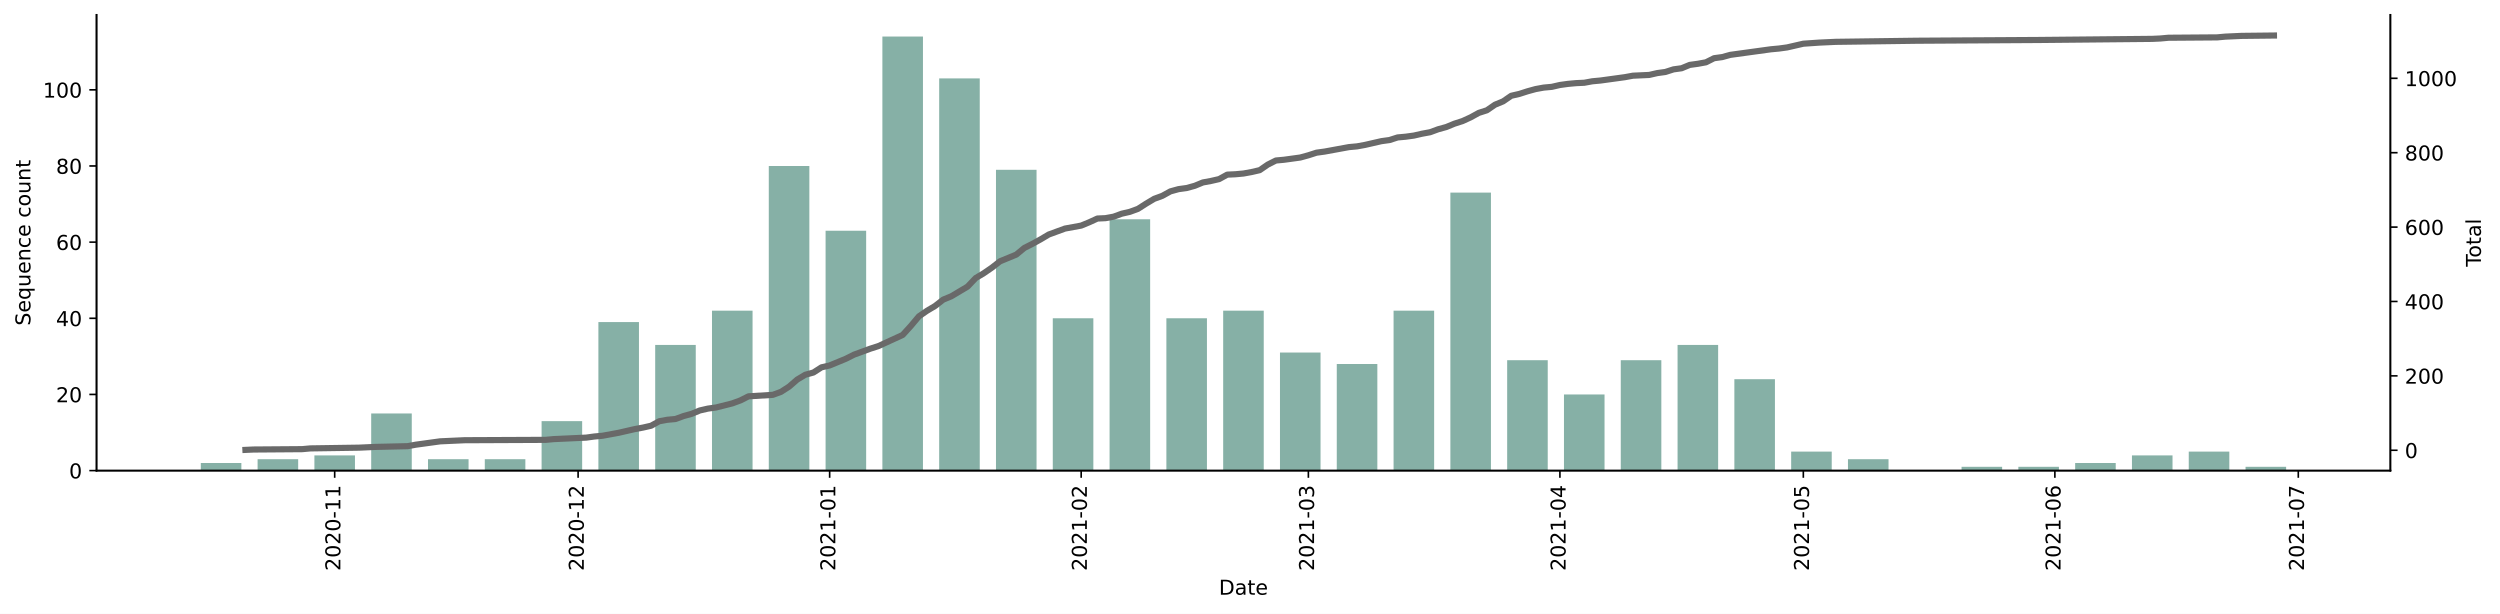
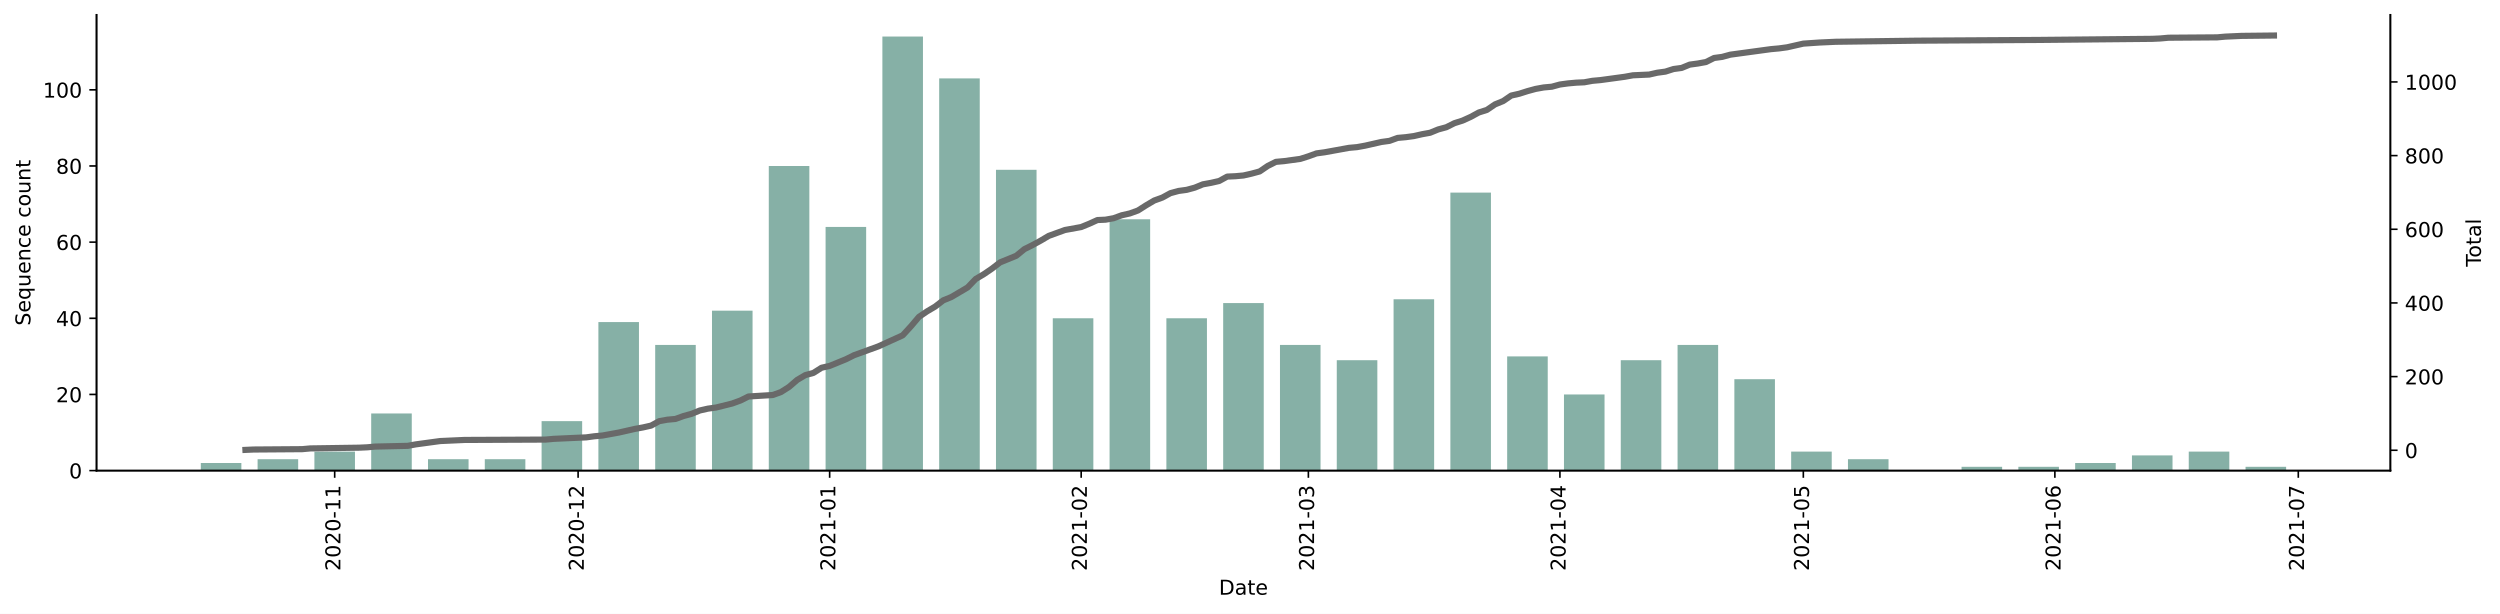
<svg xmlns="http://www.w3.org/2000/svg" xmlns:xlink="http://www.w3.org/1999/xlink" height="298.621pt" version="1.1" viewBox="0 0 1216.294 298.621" width="1216.294pt">
  <defs>
    <style type="text/css">*{stroke-linecap:butt;stroke-linejoin:round;}</style>
  </defs>
  <g id="figure_1">
    <g id="patch_1">
      <path d="M 0 298.621  L 1216.294 298.621  L 1216.294 0  L 0 0  z " style="fill:#ffffff;" />
    </g>
    <g id="axes_1">
      <g id="patch_2">
        <path d="M 46.966 228.96  L 1162.966 228.96  L 1162.966 7.2  L 46.966 7.2  z " style="fill:#ffffff;" />
      </g>
      <g id="patch_3">
-         <path clip-path="url(#pd9b95e78df)" d="M 97.693 228.96  L 117.431 228.96  L 117.431 225.255  L 97.693 225.255  z " style="fill:#86b0a6;" />
+         <path clip-path="url(#p5ecc72d52f)" d="M 97.693 228.96  L 117.431 228.96  L 117.431 225.255  L 97.693 225.255  z " style="fill:#86b0a6;" />
      </g>
      <g id="patch_4">
-         <path clip-path="url(#pd9b95e78df)" d="M 125.326 228.96  L 145.065 228.96  L 145.065 223.402  L 125.326 223.402  z " style="fill:#86b0a6;" />
+         <path clip-path="url(#p5ecc72d52f)" d="M 125.326 228.96  L 145.065 228.96  L 145.065 223.402  L 125.326 223.402  z " style="fill:#86b0a6;" />
      </g>
      <g id="patch_5">
-         <path clip-path="url(#pd9b95e78df)" d="M 152.96 228.96  L 172.698 228.96  L 172.698 221.549  L 152.96 221.549  z " style="fill:#86b0a6;" />
+         <path clip-path="url(#p5ecc72d52f)" d="M 152.96 228.96  L 172.698 228.96  L 172.698 219.697  L 152.96 219.697  z " style="fill:#86b0a6;" />
      </g>
      <g id="patch_6">
-         <path clip-path="url(#pd9b95e78df)" d="M 180.593 228.96  L 200.332 228.96  L 200.332 201.171  L 180.593 201.171  z " style="fill:#86b0a6;" />
+         <path clip-path="url(#p5ecc72d52f)" d="M 180.593 228.96  L 200.332 228.96  L 200.332 201.171  L 180.593 201.171  z " style="fill:#86b0a6;" />
      </g>
      <g id="patch_7">
-         <path clip-path="url(#pd9b95e78df)" d="M 208.227 228.96  L 227.965 228.96  L 227.965 223.402  L 208.227 223.402  z " style="fill:#86b0a6;" />
+         <path clip-path="url(#p5ecc72d52f)" d="M 208.227 228.96  L 227.965 228.96  L 227.965 223.402  L 208.227 223.402  z " style="fill:#86b0a6;" />
      </g>
      <g id="patch_8">
-         <path clip-path="url(#pd9b95e78df)" d="M 235.861 228.96  L 255.599 228.96  L 255.599 223.402  L 235.861 223.402  z " style="fill:#86b0a6;" />
+         <path clip-path="url(#p5ecc72d52f)" d="M 235.861 228.96  L 255.599 228.96  L 255.599 223.402  L 235.861 223.402  z " style="fill:#86b0a6;" />
      </g>
      <g id="patch_9">
-         <path clip-path="url(#pd9b95e78df)" d="M 263.494 228.96  L 283.232 228.96  L 283.232 204.876  L 263.494 204.876  z " style="fill:#86b0a6;" />
+         <path clip-path="url(#p5ecc72d52f)" d="M 263.494 228.96  L 283.232 228.96  L 283.232 204.876  L 263.494 204.876  z " style="fill:#86b0a6;" />
      </g>
      <g id="patch_10">
-         <path clip-path="url(#pd9b95e78df)" d="M 291.128 228.96  L 310.866 228.96  L 310.866 156.707  L 291.128 156.707  z " style="fill:#86b0a6;" />
+         <path clip-path="url(#p5ecc72d52f)" d="M 291.128 228.96  L 310.866 228.96  L 310.866 156.707  L 291.128 156.707  z " style="fill:#86b0a6;" />
      </g>
      <g id="patch_11">
-         <path clip-path="url(#pd9b95e78df)" d="M 318.761 228.96  L 338.499 228.96  L 338.499 167.823  L 318.761 167.823  z " style="fill:#86b0a6;" />
+         <path clip-path="url(#p5ecc72d52f)" d="M 318.761 228.96  L 338.499 228.96  L 338.499 167.823  L 318.761 167.823  z " style="fill:#86b0a6;" />
      </g>
      <g id="patch_12">
-         <path clip-path="url(#pd9b95e78df)" d="M 346.395 228.96  L 366.133 228.96  L 366.133 151.149  L 346.395 151.149  z " style="fill:#86b0a6;" />
+         <path clip-path="url(#p5ecc72d52f)" d="M 346.395 228.96  L 366.133 228.96  L 366.133 151.149  L 346.395 151.149  z " style="fill:#86b0a6;" />
      </g>
      <g id="patch_13">
-         <path clip-path="url(#pd9b95e78df)" d="M 374.028 228.96  L 393.766 228.96  L 393.766 80.749  L 374.028 80.749  z " style="fill:#86b0a6;" />
+         <path clip-path="url(#p5ecc72d52f)" d="M 374.028 228.96  L 393.766 228.96  L 393.766 80.749  L 374.028 80.749  z " style="fill:#86b0a6;" />
      </g>
      <g id="patch_14">
-         <path clip-path="url(#pd9b95e78df)" d="M 401.662 228.96  L 421.4 228.96  L 421.4 112.244  L 401.662 112.244  z " style="fill:#86b0a6;" />
+         <path clip-path="url(#p5ecc72d52f)" d="M 401.662 228.96  L 421.4 228.96  L 421.4 110.392  L 401.662 110.392  z " style="fill:#86b0a6;" />
      </g>
      <g id="patch_15">
-         <path clip-path="url(#pd9b95e78df)" d="M 429.295 228.96  L 449.034 228.96  L 449.034 17.76  L 429.295 17.76  z " style="fill:#86b0a6;" />
+         <path clip-path="url(#p5ecc72d52f)" d="M 429.295 228.96  L 449.034 228.96  L 449.034 17.76  L 429.295 17.76  z " style="fill:#86b0a6;" />
      </g>
      <g id="patch_16">
-         <path clip-path="url(#pd9b95e78df)" d="M 456.929 228.96  L 476.667 228.96  L 476.667 38.139  L 456.929 38.139  z " style="fill:#86b0a6;" />
+         <path clip-path="url(#p5ecc72d52f)" d="M 456.929 228.96  L 476.667 228.96  L 476.667 38.139  L 456.929 38.139  z " style="fill:#86b0a6;" />
      </g>
      <g id="patch_17">
-         <path clip-path="url(#pd9b95e78df)" d="M 484.562 228.96  L 504.301 228.96  L 504.301 82.602  L 484.562 82.602  z " style="fill:#86b0a6;" />
+         <path clip-path="url(#p5ecc72d52f)" d="M 484.562 228.96  L 504.301 228.96  L 504.301 82.602  L 484.562 82.602  z " style="fill:#86b0a6;" />
      </g>
      <g id="patch_18">
-         <path clip-path="url(#pd9b95e78df)" d="M 512.196 228.96  L 531.934 228.96  L 531.934 154.855  L 512.196 154.855  z " style="fill:#86b0a6;" />
+         <path clip-path="url(#p5ecc72d52f)" d="M 512.196 228.96  L 531.934 228.96  L 531.934 154.855  L 512.196 154.855  z " style="fill:#86b0a6;" />
      </g>
      <g id="patch_19">
-         <path clip-path="url(#pd9b95e78df)" d="M 539.829 228.96  L 559.568 228.96  L 559.568 106.686  L 539.829 106.686  z " style="fill:#86b0a6;" />
+         <path clip-path="url(#p5ecc72d52f)" d="M 539.829 228.96  L 559.568 228.96  L 559.568 106.686  L 539.829 106.686  z " style="fill:#86b0a6;" />
      </g>
      <g id="patch_20">
-         <path clip-path="url(#pd9b95e78df)" d="M 567.463 228.96  L 587.201 228.96  L 587.201 154.855  L 567.463 154.855  z " style="fill:#86b0a6;" />
+         <path clip-path="url(#p5ecc72d52f)" d="M 567.463 228.96  L 587.201 228.96  L 587.201 154.855  L 567.463 154.855  z " style="fill:#86b0a6;" />
      </g>
      <g id="patch_21">
-         <path clip-path="url(#pd9b95e78df)" d="M 595.097 228.96  L 614.835 228.96  L 614.835 151.149  L 595.097 151.149  z " style="fill:#86b0a6;" />
+         <path clip-path="url(#p5ecc72d52f)" d="M 595.097 228.96  L 614.835 228.96  L 614.835 147.444  L 595.097 147.444  z " style="fill:#86b0a6;" />
      </g>
      <g id="patch_22">
-         <path clip-path="url(#pd9b95e78df)" d="M 622.73 228.96  L 642.468 228.96  L 642.468 171.528  L 622.73 171.528  z " style="fill:#86b0a6;" />
+         <path clip-path="url(#p5ecc72d52f)" d="M 622.73 228.96  L 642.468 228.96  L 642.468 167.823  L 622.73 167.823  z " style="fill:#86b0a6;" />
      </g>
      <g id="patch_23">
-         <path clip-path="url(#pd9b95e78df)" d="M 650.364 228.96  L 670.102 228.96  L 670.102 177.086  L 650.364 177.086  z " style="fill:#86b0a6;" />
+         <path clip-path="url(#p5ecc72d52f)" d="M 650.364 228.96  L 670.102 228.96  L 670.102 175.234  L 650.364 175.234  z " style="fill:#86b0a6;" />
      </g>
      <g id="patch_24">
-         <path clip-path="url(#pd9b95e78df)" d="M 677.997 228.96  L 697.735 228.96  L 697.735 151.149  L 677.997 151.149  z " style="fill:#86b0a6;" />
+         <path clip-path="url(#p5ecc72d52f)" d="M 677.997 228.96  L 697.735 228.96  L 697.735 145.592  L 677.997 145.592  z " style="fill:#86b0a6;" />
      </g>
      <g id="patch_25">
-         <path clip-path="url(#pd9b95e78df)" d="M 705.631 228.96  L 725.369 228.96  L 725.369 93.718  L 705.631 93.718  z " style="fill:#86b0a6;" />
+         <path clip-path="url(#p5ecc72d52f)" d="M 705.631 228.96  L 725.369 228.96  L 725.369 93.718  L 705.631 93.718  z " style="fill:#86b0a6;" />
      </g>
      <g id="patch_26">
-         <path clip-path="url(#pd9b95e78df)" d="M 733.264 228.96  L 753.002 228.96  L 753.002 175.234  L 733.264 175.234  z " style="fill:#86b0a6;" />
+         <path clip-path="url(#p5ecc72d52f)" d="M 733.264 228.96  L 753.002 228.96  L 753.002 173.381  L 733.264 173.381  z " style="fill:#86b0a6;" />
      </g>
      <g id="patch_27">
-         <path clip-path="url(#pd9b95e78df)" d="M 760.898 228.96  L 780.636 228.96  L 780.636 191.907  L 760.898 191.907  z " style="fill:#86b0a6;" />
+         <path clip-path="url(#p5ecc72d52f)" d="M 760.898 228.96  L 780.636 228.96  L 780.636 191.907  L 760.898 191.907  z " style="fill:#86b0a6;" />
      </g>
      <g id="patch_28">
-         <path clip-path="url(#pd9b95e78df)" d="M 788.531 228.96  L 808.269 228.96  L 808.269 175.234  L 788.531 175.234  z " style="fill:#86b0a6;" />
+         <path clip-path="url(#p5ecc72d52f)" d="M 788.531 228.96  L 808.269 228.96  L 808.269 175.234  L 788.531 175.234  z " style="fill:#86b0a6;" />
      </g>
      <g id="patch_29">
-         <path clip-path="url(#pd9b95e78df)" d="M 816.165 228.96  L 835.903 228.96  L 835.903 167.823  L 816.165 167.823  z " style="fill:#86b0a6;" />
+         <path clip-path="url(#p5ecc72d52f)" d="M 816.165 228.96  L 835.903 228.96  L 835.903 167.823  L 816.165 167.823  z " style="fill:#86b0a6;" />
      </g>
      <g id="patch_30">
-         <path clip-path="url(#pd9b95e78df)" d="M 843.798 228.96  L 863.537 228.96  L 863.537 184.497  L 843.798 184.497  z " style="fill:#86b0a6;" />
+         <path clip-path="url(#p5ecc72d52f)" d="M 843.798 228.96  L 863.537 228.96  L 863.537 184.497  L 843.798 184.497  z " style="fill:#86b0a6;" />
      </g>
      <g id="patch_31">
-         <path clip-path="url(#pd9b95e78df)" d="M 871.432 228.96  L 891.17 228.96  L 891.17 219.697  L 871.432 219.697  z " style="fill:#86b0a6;" />
+         <path clip-path="url(#p5ecc72d52f)" d="M 871.432 228.96  L 891.17 228.96  L 891.17 219.697  L 871.432 219.697  z " style="fill:#86b0a6;" />
      </g>
      <g id="patch_32">
-         <path clip-path="url(#pd9b95e78df)" d="M 899.065 228.96  L 918.804 228.96  L 918.804 223.402  L 899.065 223.402  z " style="fill:#86b0a6;" />
+         <path clip-path="url(#p5ecc72d52f)" d="M 899.065 228.96  L 918.804 228.96  L 918.804 223.402  L 899.065 223.402  z " style="fill:#86b0a6;" />
      </g>
      <g id="patch_33">
-         <path clip-path="url(#pd9b95e78df)" d="M 954.332 228.96  L 974.071 228.96  L 974.071 227.107  L 954.332 227.107  z " style="fill:#86b0a6;" />
+         <path clip-path="url(#p5ecc72d52f)" d="M 954.332 228.96  L 974.071 228.96  L 974.071 227.107  L 954.332 227.107  z " style="fill:#86b0a6;" />
      </g>
      <g id="patch_34">
-         <path clip-path="url(#pd9b95e78df)" d="M 981.966 228.96  L 1001.704 228.96  L 1001.704 227.107  L 981.966 227.107  z " style="fill:#86b0a6;" />
+         <path clip-path="url(#p5ecc72d52f)" d="M 981.966 228.96  L 1001.704 228.96  L 1001.704 227.107  L 981.966 227.107  z " style="fill:#86b0a6;" />
      </g>
      <g id="patch_35">
-         <path clip-path="url(#pd9b95e78df)" d="M 1009.6 228.96  L 1029.338 228.96  L 1029.338 225.255  L 1009.6 225.255  z " style="fill:#86b0a6;" />
+         <path clip-path="url(#p5ecc72d52f)" d="M 1009.6 228.96  L 1029.338 228.96  L 1029.338 225.255  L 1009.6 225.255  z " style="fill:#86b0a6;" />
      </g>
      <g id="patch_36">
-         <path clip-path="url(#pd9b95e78df)" d="M 1037.233 228.96  L 1056.971 228.96  L 1056.971 221.549  L 1037.233 221.549  z " style="fill:#86b0a6;" />
+         <path clip-path="url(#p5ecc72d52f)" d="M 1037.233 228.96  L 1056.971 228.96  L 1056.971 221.549  L 1037.233 221.549  z " style="fill:#86b0a6;" />
      </g>
      <g id="patch_37">
-         <path clip-path="url(#pd9b95e78df)" d="M 1064.867 228.96  L 1084.605 228.96  L 1084.605 219.697  L 1064.867 219.697  z " style="fill:#86b0a6;" />
+         <path clip-path="url(#p5ecc72d52f)" d="M 1064.867 228.96  L 1084.605 228.96  L 1084.605 219.697  L 1064.867 219.697  z " style="fill:#86b0a6;" />
      </g>
      <g id="patch_38">
-         <path clip-path="url(#pd9b95e78df)" d="M 1092.5 228.96  L 1112.238 228.96  L 1112.238 227.107  L 1092.5 227.107  z " style="fill:#86b0a6;" />
+         <path clip-path="url(#p5ecc72d52f)" d="M 1092.5 228.96  L 1112.238 228.96  L 1112.238 227.107  L 1092.5 227.107  z " style="fill:#86b0a6;" />
      </g>
      <g id="matplotlib.axis_1">
        <g id="xtick_1">
          <g id="line2d_1">
            <defs>
-               <path d="M 0 0  L 0 3.5  " id="m0e26023b71" style="stroke:#000000;stroke-width:0.8;" />
+               <path d="M 0 0  L 0 3.5  " id="m4eea4193a7" style="stroke:#000000;stroke-width:0.8;" />
            </defs>
            <g>
-               <use style="stroke:#000000;stroke-width:0.8;" x="162.829" xlink:href="#m0e26023b71" y="228.96" />
+               <use style="stroke:#000000;stroke-width:0.8;" x="162.829" xlink:href="#m4eea4193a7" y="228.96" />
            </g>
          </g>
          <g id="text_1">
            <g transform="translate(165.5885 277.7428)rotate(-90)scale(0.1 -0.1)">
              <defs>
                <path d="M 1228 531  L 3431 531  L 3431 0  L 469 0  L 469 531  Q 828 903 1448 1529  Q 2069 2156 2228 2338  Q 2531 2678 2651 2914  Q 2772 3150 2772 3378  Q 2772 3750 2511 3984  Q 2250 4219 1831 4219  Q 1534 4219 1204 4116  Q 875 4013 500 3803  L 500 4441  Q 881 4594 1212 4672  Q 1544 4750 1819 4750  Q 2544 4750 2975 4387  Q 3406 4025 3406 3419  Q 3406 3131 3298 2873  Q 3191 2616 2906 2266  Q 2828 2175 2409 1742  Q 1991 1309 1228 531  z " id="DejaVuSans-32" transform="scale(0.015625)" />
                <path d="M 2034 4250  Q 1547 4250 1301 3770  Q 1056 3291 1056 2328  Q 1056 1369 1301 889  Q 1547 409 2034 409  Q 2525 409 2770 889  Q 3016 1369 3016 2328  Q 3016 3291 2770 3770  Q 2525 4250 2034 4250  z M 2034 4750  Q 2819 4750 3233 4129  Q 3647 3509 3647 2328  Q 3647 1150 3233 529  Q 2819 -91 2034 -91  Q 1250 -91 836 529  Q 422 1150 422 2328  Q 422 3509 836 4129  Q 1250 4750 2034 4750  z " id="DejaVuSans-30" transform="scale(0.015625)" />
                <path d="M 313 2009  L 1997 2009  L 1997 1497  L 313 1497  L 313 2009  z " id="DejaVuSans-2d" transform="scale(0.015625)" />
                <path d="M 794 531  L 1825 531  L 1825 4091  L 703 3866  L 703 4441  L 1819 4666  L 2450 4666  L 2450 531  L 3481 531  L 3481 0  L 794 0  L 794 531  z " id="DejaVuSans-31" transform="scale(0.015625)" />
              </defs>
              <use xlink:href="#DejaVuSans-32" />
              <use x="63.623" xlink:href="#DejaVuSans-30" />
              <use x="127.246" xlink:href="#DejaVuSans-32" />
              <use x="190.869" xlink:href="#DejaVuSans-30" />
              <use x="254.492" xlink:href="#DejaVuSans-2d" />
              <use x="290.576" xlink:href="#DejaVuSans-31" />
              <use x="354.199" xlink:href="#DejaVuSans-31" />
            </g>
          </g>
        </g>
        <g id="xtick_2">
          <g id="line2d_2">
            <g>
-               <use style="stroke:#000000;stroke-width:0.8;" x="281.259" xlink:href="#m0e26023b71" y="228.96" />
+               <use style="stroke:#000000;stroke-width:0.8;" x="281.259" xlink:href="#m4eea4193a7" y="228.96" />
            </g>
          </g>
          <g id="text_2">
            <g transform="translate(284.0179 277.7428)rotate(-90)scale(0.1 -0.1)">
              <use xlink:href="#DejaVuSans-32" />
              <use x="63.623" xlink:href="#DejaVuSans-30" />
              <use x="127.246" xlink:href="#DejaVuSans-32" />
              <use x="190.869" xlink:href="#DejaVuSans-30" />
              <use x="254.492" xlink:href="#DejaVuSans-2d" />
              <use x="290.576" xlink:href="#DejaVuSans-31" />
              <use x="354.199" xlink:href="#DejaVuSans-32" />
            </g>
          </g>
        </g>
        <g id="xtick_3">
          <g id="line2d_3">
            <g>
-               <use style="stroke:#000000;stroke-width:0.8;" x="403.636" xlink:href="#m0e26023b71" y="228.96" />
+               <use style="stroke:#000000;stroke-width:0.8;" x="403.636" xlink:href="#m4eea4193a7" y="228.96" />
            </g>
          </g>
          <g id="text_3">
            <g transform="translate(406.395 277.7428)rotate(-90)scale(0.1 -0.1)">
              <use xlink:href="#DejaVuSans-32" />
              <use x="63.623" xlink:href="#DejaVuSans-30" />
              <use x="127.246" xlink:href="#DejaVuSans-32" />
              <use x="190.869" xlink:href="#DejaVuSans-31" />
              <use x="254.492" xlink:href="#DejaVuSans-2d" />
              <use x="290.576" xlink:href="#DejaVuSans-30" />
              <use x="354.199" xlink:href="#DejaVuSans-31" />
            </g>
          </g>
        </g>
        <g id="xtick_4">
          <g id="line2d_4">
            <g>
-               <use style="stroke:#000000;stroke-width:0.8;" x="526.013" xlink:href="#m0e26023b71" y="228.96" />
+               <use style="stroke:#000000;stroke-width:0.8;" x="526.013" xlink:href="#m4eea4193a7" y="228.96" />
            </g>
          </g>
          <g id="text_4">
            <g transform="translate(528.772 277.7428)rotate(-90)scale(0.1 -0.1)">
              <use xlink:href="#DejaVuSans-32" />
              <use x="63.623" xlink:href="#DejaVuSans-30" />
              <use x="127.246" xlink:href="#DejaVuSans-32" />
              <use x="190.869" xlink:href="#DejaVuSans-31" />
              <use x="254.492" xlink:href="#DejaVuSans-2d" />
              <use x="290.576" xlink:href="#DejaVuSans-30" />
              <use x="354.199" xlink:href="#DejaVuSans-32" />
            </g>
          </g>
        </g>
        <g id="xtick_5">
          <g id="line2d_5">
            <g>
-               <use style="stroke:#000000;stroke-width:0.8;" x="636.547" xlink:href="#m0e26023b71" y="228.96" />
+               <use style="stroke:#000000;stroke-width:0.8;" x="636.547" xlink:href="#m4eea4193a7" y="228.96" />
            </g>
          </g>
          <g id="text_5">
            <g transform="translate(639.3062 277.7428)rotate(-90)scale(0.1 -0.1)">
              <defs>
                <path d="M 2597 2516  Q 3050 2419 3304 2112  Q 3559 1806 3559 1356  Q 3559 666 3084 287  Q 2609 -91 1734 -91  Q 1441 -91 1130 -33  Q 819 25 488 141  L 488 750  Q 750 597 1062 519  Q 1375 441 1716 441  Q 2309 441 2620 675  Q 2931 909 2931 1356  Q 2931 1769 2642 2001  Q 2353 2234 1838 2234  L 1294 2234  L 1294 2753  L 1863 2753  Q 2328 2753 2575 2939  Q 2822 3125 2822 3475  Q 2822 3834 2567 4026  Q 2313 4219 1838 4219  Q 1578 4219 1281 4162  Q 984 4106 628 3988  L 628 4550  Q 988 4650 1302 4700  Q 1616 4750 1894 4750  Q 2613 4750 3031 4423  Q 3450 4097 3450 3541  Q 3450 3153 3228 2886  Q 3006 2619 2597 2516  z " id="DejaVuSans-33" transform="scale(0.015625)" />
              </defs>
              <use xlink:href="#DejaVuSans-32" />
              <use x="63.623" xlink:href="#DejaVuSans-30" />
              <use x="127.246" xlink:href="#DejaVuSans-32" />
              <use x="190.869" xlink:href="#DejaVuSans-31" />
              <use x="254.492" xlink:href="#DejaVuSans-2d" />
              <use x="290.576" xlink:href="#DejaVuSans-30" />
              <use x="354.199" xlink:href="#DejaVuSans-33" />
            </g>
          </g>
        </g>
        <g id="xtick_6">
          <g id="line2d_6">
            <g>
-               <use style="stroke:#000000;stroke-width:0.8;" x="758.924" xlink:href="#m0e26023b71" y="228.96" />
+               <use style="stroke:#000000;stroke-width:0.8;" x="758.924" xlink:href="#m4eea4193a7" y="228.96" />
            </g>
          </g>
          <g id="text_6">
            <g transform="translate(761.6833 277.7428)rotate(-90)scale(0.1 -0.1)">
              <defs>
                <path d="M 2419 4116  L 825 1625  L 2419 1625  L 2419 4116  z M 2253 4666  L 3047 4666  L 3047 1625  L 3713 1625  L 3713 1100  L 3047 1100  L 3047 0  L 2419 0  L 2419 1100  L 313 1100  L 313 1709  L 2253 4666  z " id="DejaVuSans-34" transform="scale(0.015625)" />
              </defs>
              <use xlink:href="#DejaVuSans-32" />
              <use x="63.623" xlink:href="#DejaVuSans-30" />
              <use x="127.246" xlink:href="#DejaVuSans-32" />
              <use x="190.869" xlink:href="#DejaVuSans-31" />
              <use x="254.492" xlink:href="#DejaVuSans-2d" />
              <use x="290.576" xlink:href="#DejaVuSans-30" />
              <use x="354.199" xlink:href="#DejaVuSans-34" />
            </g>
          </g>
        </g>
        <g id="xtick_7">
          <g id="line2d_7">
            <g>
-               <use style="stroke:#000000;stroke-width:0.8;" x="877.353" xlink:href="#m0e26023b71" y="228.96" />
+               <use style="stroke:#000000;stroke-width:0.8;" x="877.353" xlink:href="#m4eea4193a7" y="228.96" />
            </g>
          </g>
          <g id="text_7">
            <g transform="translate(880.1127 277.7428)rotate(-90)scale(0.1 -0.1)">
              <defs>
                <path d="M 691 4666  L 3169 4666  L 3169 4134  L 1269 4134  L 1269 2991  Q 1406 3038 1543 3061  Q 1681 3084 1819 3084  Q 2600 3084 3056 2656  Q 3513 2228 3513 1497  Q 3513 744 3044 326  Q 2575 -91 1722 -91  Q 1428 -91 1123 -41  Q 819 9 494 109  L 494 744  Q 775 591 1075 516  Q 1375 441 1709 441  Q 2250 441 2565 725  Q 2881 1009 2881 1497  Q 2881 1984 2565 2268  Q 2250 2553 1709 2553  Q 1456 2553 1204 2497  Q 953 2441 691 2322  L 691 4666  z " id="DejaVuSans-35" transform="scale(0.015625)" />
              </defs>
              <use xlink:href="#DejaVuSans-32" />
              <use x="63.623" xlink:href="#DejaVuSans-30" />
              <use x="127.246" xlink:href="#DejaVuSans-32" />
              <use x="190.869" xlink:href="#DejaVuSans-31" />
              <use x="254.492" xlink:href="#DejaVuSans-2d" />
              <use x="290.576" xlink:href="#DejaVuSans-30" />
              <use x="354.199" xlink:href="#DejaVuSans-35" />
            </g>
          </g>
        </g>
        <g id="xtick_8">
          <g id="line2d_8">
            <g>
-               <use style="stroke:#000000;stroke-width:0.8;" x="999.73" xlink:href="#m0e26023b71" y="228.96" />
+               <use style="stroke:#000000;stroke-width:0.8;" x="999.73" xlink:href="#m4eea4193a7" y="228.96" />
            </g>
          </g>
          <g id="text_8">
            <g transform="translate(1002.49 277.7428)rotate(-90)scale(0.1 -0.1)">
              <defs>
                <path d="M 2113 2584  Q 1688 2584 1439 2293  Q 1191 2003 1191 1497  Q 1191 994 1439 701  Q 1688 409 2113 409  Q 2538 409 2786 701  Q 3034 994 3034 1497  Q 3034 2003 2786 2293  Q 2538 2584 2113 2584  z M 3366 4563  L 3366 3988  Q 3128 4100 2886 4159  Q 2644 4219 2406 4219  Q 1781 4219 1451 3797  Q 1122 3375 1075 2522  Q 1259 2794 1537 2939  Q 1816 3084 2150 3084  Q 2853 3084 3261 2657  Q 3669 2231 3669 1497  Q 3669 778 3244 343  Q 2819 -91 2113 -91  Q 1303 -91 875 529  Q 447 1150 447 2328  Q 447 3434 972 4092  Q 1497 4750 2381 4750  Q 2619 4750 2861 4703  Q 3103 4656 3366 4563  z " id="DejaVuSans-36" transform="scale(0.015625)" />
              </defs>
              <use xlink:href="#DejaVuSans-32" />
              <use x="63.623" xlink:href="#DejaVuSans-30" />
              <use x="127.246" xlink:href="#DejaVuSans-32" />
              <use x="190.869" xlink:href="#DejaVuSans-31" />
              <use x="254.492" xlink:href="#DejaVuSans-2d" />
              <use x="290.576" xlink:href="#DejaVuSans-30" />
              <use x="354.199" xlink:href="#DejaVuSans-36" />
            </g>
          </g>
        </g>
        <g id="xtick_9">
          <g id="line2d_9">
            <g>
-               <use style="stroke:#000000;stroke-width:0.8;" x="1118.16" xlink:href="#m0e26023b71" y="228.96" />
+               <use style="stroke:#000000;stroke-width:0.8;" x="1118.16" xlink:href="#m4eea4193a7" y="228.96" />
            </g>
          </g>
          <g id="text_9">
            <g transform="translate(1120.919 277.7428)rotate(-90)scale(0.1 -0.1)">
              <defs>
                <path d="M 525 4666  L 3525 4666  L 3525 4397  L 1831 0  L 1172 0  L 2766 4134  L 525 4134  L 525 4666  z " id="DejaVuSans-37" transform="scale(0.015625)" />
              </defs>
              <use xlink:href="#DejaVuSans-32" />
              <use x="63.623" xlink:href="#DejaVuSans-30" />
              <use x="127.246" xlink:href="#DejaVuSans-32" />
              <use x="190.869" xlink:href="#DejaVuSans-31" />
              <use x="254.492" xlink:href="#DejaVuSans-2d" />
              <use x="290.576" xlink:href="#DejaVuSans-30" />
              <use x="354.199" xlink:href="#DejaVuSans-37" />
            </g>
          </g>
        </g>
        <g id="text_10">
          <g transform="translate(593.0148 289.3413)scale(0.1 -0.1)">
            <defs>
              <path d="M 1259 4147  L 1259 519  L 2022 519  Q 2988 519 3436 956  Q 3884 1394 3884 2338  Q 3884 3275 3436 3711  Q 2988 4147 2022 4147  L 1259 4147  z M 628 4666  L 1925 4666  Q 3281 4666 3915 4102  Q 4550 3538 4550 2338  Q 4550 1131 3912 565  Q 3275 0 1925 0  L 628 0  L 628 4666  z " id="DejaVuSans-44" transform="scale(0.015625)" />
              <path d="M 2194 1759  Q 1497 1759 1228 1600  Q 959 1441 959 1056  Q 959 750 1161 570  Q 1363 391 1709 391  Q 2188 391 2477 730  Q 2766 1069 2766 1631  L 2766 1759  L 2194 1759  z M 3341 1997  L 3341 0  L 2766 0  L 2766 531  Q 2569 213 2275 61  Q 1981 -91 1556 -91  Q 1019 -91 701 211  Q 384 513 384 1019  Q 384 1609 779 1909  Q 1175 2209 1959 2209  L 2766 2209  L 2766 2266  Q 2766 2663 2505 2880  Q 2244 3097 1772 3097  Q 1472 3097 1187 3025  Q 903 2953 641 2809  L 641 3341  Q 956 3463 1253 3523  Q 1550 3584 1831 3584  Q 2591 3584 2966 3190  Q 3341 2797 3341 1997  z " id="DejaVuSans-61" transform="scale(0.015625)" />
              <path d="M 1172 4494  L 1172 3500  L 2356 3500  L 2356 3053  L 1172 3053  L 1172 1153  Q 1172 725 1289 603  Q 1406 481 1766 481  L 2356 481  L 2356 0  L 1766 0  Q 1100 0 847 248  Q 594 497 594 1153  L 594 3053  L 172 3053  L 172 3500  L 594 3500  L 594 4494  L 1172 4494  z " id="DejaVuSans-74" transform="scale(0.015625)" />
              <path d="M 3597 1894  L 3597 1613  L 953 1613  Q 991 1019 1311 708  Q 1631 397 2203 397  Q 2534 397 2845 478  Q 3156 559 3463 722  L 3463 178  Q 3153 47 2828 -22  Q 2503 -91 2169 -91  Q 1331 -91 842 396  Q 353 884 353 1716  Q 353 2575 817 3079  Q 1281 3584 2069 3584  Q 2775 3584 3186 3129  Q 3597 2675 3597 1894  z M 3022 2063  Q 3016 2534 2758 2815  Q 2500 3097 2075 3097  Q 1594 3097 1305 2825  Q 1016 2553 972 2059  L 3022 2063  z " id="DejaVuSans-65" transform="scale(0.015625)" />
            </defs>
            <use xlink:href="#DejaVuSans-44" />
            <use x="77.002" xlink:href="#DejaVuSans-61" />
            <use x="138.281" xlink:href="#DejaVuSans-74" />
            <use x="177.49" xlink:href="#DejaVuSans-65" />
          </g>
        </g>
      </g>
      <g id="matplotlib.axis_2">
        <g id="ytick_1">
          <g id="line2d_10">
            <defs>
-               <path d="M 0 0  L -3.5 0  " id="m58ca429276" style="stroke:#000000;stroke-width:0.8;" />
+               <path d="M 0 0  L -3.5 0  " id="m1a0b1439b9" style="stroke:#000000;stroke-width:0.8;" />
            </defs>
            <g>
-               <use style="stroke:#000000;stroke-width:0.8;" x="46.966" xlink:href="#m58ca429276" y="228.96" />
+               <use style="stroke:#000000;stroke-width:0.8;" x="46.966" xlink:href="#m1a0b1439b9" y="228.96" />
            </g>
          </g>
          <g id="text_11">
            <g transform="translate(33.60312 232.7592)scale(0.1 -0.1)">
              <use xlink:href="#DejaVuSans-30" />
            </g>
          </g>
        </g>
        <g id="ytick_2">
          <g id="line2d_11">
            <g>
-               <use style="stroke:#000000;stroke-width:0.8;" x="46.966" xlink:href="#m58ca429276" y="191.907" />
+               <use style="stroke:#000000;stroke-width:0.8;" x="46.966" xlink:href="#m1a0b1439b9" y="191.907" />
            </g>
          </g>
          <g id="text_12">
            <g transform="translate(27.24063 195.7066)scale(0.1 -0.1)">
              <use xlink:href="#DejaVuSans-32" />
              <use x="63.623" xlink:href="#DejaVuSans-30" />
            </g>
          </g>
        </g>
        <g id="ytick_3">
          <g id="line2d_12">
            <g>
-               <use style="stroke:#000000;stroke-width:0.8;" x="46.966" xlink:href="#m58ca429276" y="154.855" />
+               <use style="stroke:#000000;stroke-width:0.8;" x="46.966" xlink:href="#m1a0b1439b9" y="154.855" />
            </g>
          </g>
          <g id="text_13">
            <g transform="translate(27.24063 158.654)scale(0.1 -0.1)">
              <use xlink:href="#DejaVuSans-34" />
              <use x="63.623" xlink:href="#DejaVuSans-30" />
            </g>
          </g>
        </g>
        <g id="ytick_4">
          <g id="line2d_13">
            <g>
-               <use style="stroke:#000000;stroke-width:0.8;" x="46.966" xlink:href="#m58ca429276" y="117.802" />
+               <use style="stroke:#000000;stroke-width:0.8;" x="46.966" xlink:href="#m1a0b1439b9" y="117.802" />
            </g>
          </g>
          <g id="text_14">
            <g transform="translate(27.24063 121.6013)scale(0.1 -0.1)">
              <use xlink:href="#DejaVuSans-36" />
              <use x="63.623" xlink:href="#DejaVuSans-30" />
            </g>
          </g>
        </g>
        <g id="ytick_5">
          <g id="line2d_14">
            <g>
-               <use style="stroke:#000000;stroke-width:0.8;" x="46.966" xlink:href="#m58ca429276" y="80.749" />
+               <use style="stroke:#000000;stroke-width:0.8;" x="46.966" xlink:href="#m1a0b1439b9" y="80.749" />
            </g>
          </g>
          <g id="text_15">
            <g transform="translate(27.24063 84.54869)scale(0.1 -0.1)">
              <defs>
                <path d="M 2034 2216  Q 1584 2216 1326 1975  Q 1069 1734 1069 1313  Q 1069 891 1326 650  Q 1584 409 2034 409  Q 2484 409 2743 651  Q 3003 894 3003 1313  Q 3003 1734 2745 1975  Q 2488 2216 2034 2216  z M 1403 2484  Q 997 2584 770 2862  Q 544 3141 544 3541  Q 544 4100 942 4425  Q 1341 4750 2034 4750  Q 2731 4750 3128 4425  Q 3525 4100 3525 3541  Q 3525 3141 3298 2862  Q 3072 2584 2669 2484  Q 3125 2378 3379 2068  Q 3634 1759 3634 1313  Q 3634 634 3220 271  Q 2806 -91 2034 -91  Q 1263 -91 848 271  Q 434 634 434 1313  Q 434 1759 690 2068  Q 947 2378 1403 2484  z M 1172 3481  Q 1172 3119 1398 2916  Q 1625 2713 2034 2713  Q 2441 2713 2670 2916  Q 2900 3119 2900 3481  Q 2900 3844 2670 4047  Q 2441 4250 2034 4250  Q 1625 4250 1398 4047  Q 1172 3844 1172 3481  z " id="DejaVuSans-38" transform="scale(0.015625)" />
              </defs>
              <use xlink:href="#DejaVuSans-38" />
              <use x="63.623" xlink:href="#DejaVuSans-30" />
            </g>
          </g>
        </g>
        <g id="ytick_6">
          <g id="line2d_15">
            <g>
-               <use style="stroke:#000000;stroke-width:0.8;" x="46.966" xlink:href="#m58ca429276" y="43.697" />
+               <use style="stroke:#000000;stroke-width:0.8;" x="46.966" xlink:href="#m1a0b1439b9" y="43.697" />
            </g>
          </g>
          <g id="text_16">
            <g transform="translate(20.87813 47.49606)scale(0.1 -0.1)">
              <use xlink:href="#DejaVuSans-31" />
              <use x="63.623" xlink:href="#DejaVuSans-30" />
              <use x="127.246" xlink:href="#DejaVuSans-30" />
            </g>
          </g>
        </g>
        <g id="text_17">
          <g transform="translate(14.79844 158.4402)rotate(-90)scale(0.1 -0.1)">
            <defs>
              <path d="M 3425 4513  L 3425 3897  Q 3066 4069 2747 4153  Q 2428 4238 2131 4238  Q 1616 4238 1336 4038  Q 1056 3838 1056 3469  Q 1056 3159 1242 3001  Q 1428 2844 1947 2747  L 2328 2669  Q 3034 2534 3370 2195  Q 3706 1856 3706 1288  Q 3706 609 3251 259  Q 2797 -91 1919 -91  Q 1588 -91 1214 -16  Q 841 59 441 206  L 441 856  Q 825 641 1194 531  Q 1563 422 1919 422  Q 2459 422 2753 634  Q 3047 847 3047 1241  Q 3047 1584 2836 1778  Q 2625 1972 2144 2069  L 1759 2144  Q 1053 2284 737 2584  Q 422 2884 422 3419  Q 422 4038 858 4394  Q 1294 4750 2059 4750  Q 2388 4750 2728 4690  Q 3069 4631 3425 4513  z " id="DejaVuSans-53" transform="scale(0.015625)" />
              <path d="M 947 1747  Q 947 1113 1208 752  Q 1469 391 1925 391  Q 2381 391 2643 752  Q 2906 1113 2906 1747  Q 2906 2381 2643 2742  Q 2381 3103 1925 3103  Q 1469 3103 1208 2742  Q 947 2381 947 1747  z M 2906 525  Q 2725 213 2448 61  Q 2172 -91 1784 -91  Q 1150 -91 751 415  Q 353 922 353 1747  Q 353 2572 751 3078  Q 1150 3584 1784 3584  Q 2172 3584 2448 3432  Q 2725 3281 2906 2969  L 2906 3500  L 3481 3500  L 3481 -1331  L 2906 -1331  L 2906 525  z " id="DejaVuSans-71" transform="scale(0.015625)" />
              <path d="M 544 1381  L 544 3500  L 1119 3500  L 1119 1403  Q 1119 906 1312 657  Q 1506 409 1894 409  Q 2359 409 2629 706  Q 2900 1003 2900 1516  L 2900 3500  L 3475 3500  L 3475 0  L 2900 0  L 2900 538  Q 2691 219 2414 64  Q 2138 -91 1772 -91  Q 1169 -91 856 284  Q 544 659 544 1381  z M 1991 3584  L 1991 3584  z " id="DejaVuSans-75" transform="scale(0.015625)" />
              <path d="M 3513 2113  L 3513 0  L 2938 0  L 2938 2094  Q 2938 2591 2744 2837  Q 2550 3084 2163 3084  Q 1697 3084 1428 2787  Q 1159 2491 1159 1978  L 1159 0  L 581 0  L 581 3500  L 1159 3500  L 1159 2956  Q 1366 3272 1645 3428  Q 1925 3584 2291 3584  Q 2894 3584 3203 3211  Q 3513 2838 3513 2113  z " id="DejaVuSans-6e" transform="scale(0.015625)" />
              <path d="M 3122 3366  L 3122 2828  Q 2878 2963 2633 3030  Q 2388 3097 2138 3097  Q 1578 3097 1268 2742  Q 959 2388 959 1747  Q 959 1106 1268 751  Q 1578 397 2138 397  Q 2388 397 2633 464  Q 2878 531 3122 666  L 3122 134  Q 2881 22 2623 -34  Q 2366 -91 2075 -91  Q 1284 -91 818 406  Q 353 903 353 1747  Q 353 2603 823 3093  Q 1294 3584 2113 3584  Q 2378 3584 2631 3529  Q 2884 3475 3122 3366  z " id="DejaVuSans-63" transform="scale(0.015625)" />
              <path id="DejaVuSans-20" transform="scale(0.015625)" />
              <path d="M 1959 3097  Q 1497 3097 1228 2736  Q 959 2375 959 1747  Q 959 1119 1226 758  Q 1494 397 1959 397  Q 2419 397 2687 759  Q 2956 1122 2956 1747  Q 2956 2369 2687 2733  Q 2419 3097 1959 3097  z M 1959 3584  Q 2709 3584 3137 3096  Q 3566 2609 3566 1747  Q 3566 888 3137 398  Q 2709 -91 1959 -91  Q 1206 -91 779 398  Q 353 888 353 1747  Q 353 2609 779 3096  Q 1206 3584 1959 3584  z " id="DejaVuSans-6f" transform="scale(0.015625)" />
            </defs>
            <use xlink:href="#DejaVuSans-53" />
            <use x="63.477" xlink:href="#DejaVuSans-65" />
            <use x="125" xlink:href="#DejaVuSans-71" />
            <use x="188.477" xlink:href="#DejaVuSans-75" />
            <use x="251.855" xlink:href="#DejaVuSans-65" />
            <use x="313.379" xlink:href="#DejaVuSans-6e" />
            <use x="376.758" xlink:href="#DejaVuSans-63" />
            <use x="431.738" xlink:href="#DejaVuSans-65" />
            <use x="493.262" xlink:href="#DejaVuSans-20" />
            <use x="525.049" xlink:href="#DejaVuSans-63" />
            <use x="580.029" xlink:href="#DejaVuSans-6f" />
            <use x="641.211" xlink:href="#DejaVuSans-75" />
            <use x="704.59" xlink:href="#DejaVuSans-6e" />
            <use x="767.969" xlink:href="#DejaVuSans-74" />
          </g>
        </g>
      </g>
      <g id="patch_39">
        <path d="M 46.966 228.96  L 46.966 7.2  " style="fill:none;stroke:#000000;stroke-linecap:square;stroke-linejoin:miter;stroke-width:0.8;" />
      </g>
      <g id="patch_40">
        <path d="M 1162.966 228.96  L 1162.966 7.2  " style="fill:none;stroke:#000000;stroke-linecap:square;stroke-linejoin:miter;stroke-width:0.8;" />
      </g>
      <g id="patch_41">
        <path d="M 46.966 228.96  L 1162.966 228.96  " style="fill:none;stroke:#000000;stroke-linecap:square;stroke-linejoin:miter;stroke-width:0.8;" />
      </g>
    </g>
    <g id="axes_2">
      <g id="matplotlib.axis_3">
        <g id="ytick_7">
          <g id="line2d_16">
            <defs>
-               <path d="M 0 0  L 3.5 0  " id="maf2966cb8e" style="stroke:#000000;stroke-width:0.8;" />
+               <path d="M 0 0  L 3.5 0  " id="mcd1ca3e900" style="stroke:#000000;stroke-width:0.8;" />
            </defs>
            <g>
-               <use style="stroke:#000000;stroke-width:0.8;" x="1162.966" xlink:href="#maf2966cb8e" y="219.061" />
+               <use style="stroke:#000000;stroke-width:0.8;" x="1162.966" xlink:href="#mcd1ca3e900" y="219.059" />
            </g>
          </g>
          <g id="text_18">
-             <g transform="translate(1169.966 222.8602)scale(0.1 -0.1)">
+             <g transform="translate(1169.966 222.8584)scale(0.1 -0.1)">
              <use xlink:href="#DejaVuSans-30" />
            </g>
          </g>
        </g>
        <g id="ytick_8">
          <g id="line2d_17">
            <g>
-               <use style="stroke:#000000;stroke-width:0.8;" x="1162.966" xlink:href="#maf2966cb8e" y="182.867" />
+               <use style="stroke:#000000;stroke-width:0.8;" x="1162.966" xlink:href="#mcd1ca3e900" y="183.219" />
            </g>
          </g>
          <g id="text_19">
-             <g transform="translate(1169.966 186.6663)scale(0.1 -0.1)">
+             <g transform="translate(1169.966 187.0184)scale(0.1 -0.1)">
              <use xlink:href="#DejaVuSans-32" />
              <use x="63.623" xlink:href="#DejaVuSans-30" />
              <use x="127.246" xlink:href="#DejaVuSans-30" />
            </g>
          </g>
        </g>
        <g id="ytick_9">
          <g id="line2d_18">
            <g>
-               <use style="stroke:#000000;stroke-width:0.8;" x="1162.966" xlink:href="#maf2966cb8e" y="146.673" />
+               <use style="stroke:#000000;stroke-width:0.8;" x="1162.966" xlink:href="#mcd1ca3e900" y="147.379" />
            </g>
          </g>
          <g id="text_20">
-             <g transform="translate(1169.966 150.4724)scale(0.1 -0.1)">
+             <g transform="translate(1169.966 151.1784)scale(0.1 -0.1)">
              <use xlink:href="#DejaVuSans-34" />
              <use x="63.623" xlink:href="#DejaVuSans-30" />
              <use x="127.246" xlink:href="#DejaVuSans-30" />
            </g>
          </g>
        </g>
        <g id="ytick_10">
          <g id="line2d_19">
            <g>
-               <use style="stroke:#000000;stroke-width:0.8;" x="1162.966" xlink:href="#maf2966cb8e" y="110.479" />
+               <use style="stroke:#000000;stroke-width:0.8;" x="1162.966" xlink:href="#mcd1ca3e900" y="111.539" />
            </g>
          </g>
          <g id="text_21">
-             <g transform="translate(1169.966 114.2785)scale(0.1 -0.1)">
+             <g transform="translate(1169.966 115.3384)scale(0.1 -0.1)">
              <use xlink:href="#DejaVuSans-36" />
              <use x="63.623" xlink:href="#DejaVuSans-30" />
              <use x="127.246" xlink:href="#DejaVuSans-30" />
            </g>
          </g>
        </g>
        <g id="ytick_11">
          <g id="line2d_20">
            <g>
-               <use style="stroke:#000000;stroke-width:0.8;" x="1162.966" xlink:href="#maf2966cb8e" y="74.285" />
+               <use style="stroke:#000000;stroke-width:0.8;" x="1162.966" xlink:href="#mcd1ca3e900" y="75.699" />
            </g>
          </g>
          <g id="text_22">
-             <g transform="translate(1169.966 78.0846)scale(0.1 -0.1)">
+             <g transform="translate(1169.966 79.49842)scale(0.1 -0.1)">
              <use xlink:href="#DejaVuSans-38" />
              <use x="63.623" xlink:href="#DejaVuSans-30" />
              <use x="127.246" xlink:href="#DejaVuSans-30" />
            </g>
          </g>
        </g>
        <g id="ytick_12">
          <g id="line2d_21">
            <g>
-               <use style="stroke:#000000;stroke-width:0.8;" x="1162.966" xlink:href="#maf2966cb8e" y="38.091" />
+               <use style="stroke:#000000;stroke-width:0.8;" x="1162.966" xlink:href="#mcd1ca3e900" y="39.859" />
            </g>
          </g>
          <g id="text_23">
-             <g transform="translate(1169.966 41.89071)scale(0.1 -0.1)">
+             <g transform="translate(1169.966 43.65842)scale(0.1 -0.1)">
              <use xlink:href="#DejaVuSans-31" />
              <use x="63.623" xlink:href="#DejaVuSans-30" />
              <use x="127.246" xlink:href="#DejaVuSans-30" />
              <use x="190.869" xlink:href="#DejaVuSans-30" />
            </g>
          </g>
        </g>
        <g id="text_24">
          <g transform="translate(1207.014 129.7566)rotate(-90)scale(0.1 -0.1)">
            <defs>
              <path d="M -19 4666  L 3928 4666  L 3928 4134  L 2272 4134  L 2272 0  L 1638 0  L 1638 4134  L -19 4134  L -19 4666  z " id="DejaVuSans-54" transform="scale(0.015625)" />
              <path d="M 603 4863  L 1178 4863  L 1178 0  L 603 0  L 603 4863  z " id="DejaVuSans-6c" transform="scale(0.015625)" />
            </defs>
            <use xlink:href="#DejaVuSans-54" />
            <use x="44.084" xlink:href="#DejaVuSans-6f" />
            <use x="105.266" xlink:href="#DejaVuSans-74" />
            <use x="144.475" xlink:href="#DejaVuSans-61" />
            <use x="205.754" xlink:href="#DejaVuSans-6c" />
          </g>
        </g>
      </g>
      <g id="line2d_22">
-         <path clip-path="url(#pd9b95e78df)" d="M 119.405 218.88  L 123.353 218.699  L 147.038 218.518  L 150.986 218.156  L 174.672 217.794  L 182.567 217.432  L 198.358 217.07  L 202.306 216.346  L 214.149 214.718  L 225.991 214.175  L 265.468 213.994  L 269.416 213.632  L 285.206 212.908  L 289.154 212.365  L 293.101 212.003  L 300.997 210.555  L 308.892 208.746  L 312.84 208.022  L 316.787 207.117  L 320.735 204.945  L 324.683 204.221  L 328.63 203.86  L 332.578 202.412  L 336.526 201.326  L 340.473 199.697  L 344.421 198.792  L 348.369 198.249  L 356.264 196.259  L 360.211 194.811  L 364.159 192.82  L 376.002 192.097  L 379.95 190.649  L 383.897 188.115  L 387.845 184.677  L 391.793 182.324  L 395.74 181.238  L 399.688 178.705  L 403.636 177.8  L 411.531 174.542  L 415.479 172.552  L 423.374 169.656  L 427.321 168.39  L 439.164 162.96  L 443.112 158.617  L 447.06 153.912  L 451.007 151.197  L 454.955 148.845  L 458.903 145.768  L 462.85 144.14  L 470.746 139.434  L 474.693 135.272  L 478.641 132.919  L 482.589 130.205  L 486.536 127.128  L 494.431 123.871  L 498.379 120.614  L 502.327 118.623  L 506.274 116.451  L 510.222 114.099  L 518.117 111.203  L 526.013 109.755  L 529.96 108.127  L 533.908 106.317  L 537.856 106.136  L 541.803 105.412  L 545.751 103.964  L 549.699 103.06  L 553.646 101.612  L 557.594 99.078  L 561.542 96.726  L 565.489 95.278  L 569.437 93.106  L 573.384 92.02  L 577.332 91.477  L 581.28 90.392  L 585.227 88.763  L 589.175 88.039  L 593.123 87.134  L 597.07 84.963  L 601.018 84.782  L 604.966 84.42  L 608.913 83.696  L 612.861 82.791  L 616.809 80.076  L 620.756 78.086  L 624.704 77.724  L 632.599 76.638  L 636.547 75.552  L 640.494 74.285  L 644.442 73.742  L 656.285 71.571  L 660.233 71.209  L 664.18 70.485  L 672.076 68.675  L 676.023 68.132  L 679.971 66.866  L 683.919 66.504  L 687.866 65.961  L 691.814 65.056  L 695.762 64.332  L 699.709 62.884  L 703.657 61.798  L 707.604 60.17  L 711.552 58.903  L 715.5 57.093  L 719.447 54.922  L 723.395 53.655  L 727.343 50.94  L 731.29 49.312  L 735.238 46.597  L 739.186 45.692  L 743.133 44.425  L 747.081 43.34  L 751.029 42.616  L 754.976 42.254  L 758.924 41.349  L 762.872 40.806  L 766.819 40.444  L 770.767 40.263  L 774.714 39.539  L 778.662 39.177  L 790.505 37.549  L 794.453 36.825  L 802.348 36.463  L 806.296 35.558  L 810.243 35.015  L 814.191 33.748  L 818.139 33.205  L 822.086 31.577  L 826.034 31.034  L 829.982 30.31  L 833.929 28.319  L 837.877 27.776  L 841.824 26.69  L 861.563 23.976  L 865.51 23.614  L 869.458 23.071  L 877.353 21.261  L 885.249 20.718  L 893.144 20.356  L 932.62 19.814  L 991.835 19.452  L 1047.102 18.909  L 1051.05 18.728  L 1054.997 18.366  L 1078.683 18.185  L 1082.631 17.823  L 1090.526 17.461  L 1106.317 17.28  L 1106.317 17.28  " style="fill:none;stroke:#696969;stroke-linecap:square;stroke-width:3;" />
+         <path clip-path="url(#p5ecc72d52f)" d="M 119.405 218.88  L 123.353 218.701  L 147.038 218.522  L 150.986 218.163  L 174.672 217.805  L 178.62 217.626  L 182.567 217.267  L 198.358 216.909  L 202.306 216.192  L 214.149 214.579  L 225.991 214.042  L 265.468 213.862  L 269.416 213.504  L 285.206 212.787  L 289.154 212.25  L 293.101 211.891  L 300.997 210.458  L 308.892 208.666  L 312.84 207.949  L 316.787 207.053  L 320.735 204.902  L 324.683 204.186  L 328.63 203.827  L 332.578 202.394  L 336.526 201.318  L 340.473 199.706  L 344.421 198.81  L 348.369 198.272  L 356.264 196.301  L 360.211 194.867  L 364.159 192.896  L 376.002 192.179  L 379.95 190.746  L 383.897 188.237  L 387.845 184.832  L 391.793 182.502  L 395.74 181.427  L 399.688 178.918  L 403.636 178.022  L 411.531 174.797  L 415.479 172.826  L 427.321 168.525  L 439.164 163.149  L 443.112 158.848  L 447.06 154.189  L 451.007 151.501  L 454.955 149.171  L 458.903 146.125  L 462.85 144.512  L 470.746 139.853  L 474.693 135.731  L 478.641 133.402  L 482.589 130.714  L 486.536 127.667  L 494.431 124.442  L 498.379 121.216  L 502.327 119.245  L 506.274 117.094  L 510.222 114.765  L 518.117 111.898  L 526.013 110.464  L 529.96 108.851  L 533.908 107.059  L 537.856 106.88  L 541.803 106.163  L 545.751 104.73  L 549.699 103.834  L 553.646 102.4  L 557.594 99.891  L 561.542 97.562  L 565.489 96.128  L 569.437 93.978  L 573.384 92.902  L 577.332 92.365  L 581.28 91.29  L 585.227 89.677  L 589.175 88.96  L 593.123 88.064  L 597.07 85.914  L 601.018 85.734  L 604.966 85.376  L 608.913 84.48  L 612.861 83.405  L 616.809 80.717  L 620.756 78.746  L 624.704 78.387  L 632.599 77.312  L 636.547 76.058  L 640.494 74.624  L 644.442 74.086  L 656.285 71.936  L 660.233 71.578  L 664.18 70.861  L 672.076 69.069  L 676.023 68.531  L 679.971 67.098  L 683.919 66.739  L 687.866 66.202  L 691.814 65.306  L 695.762 64.589  L 699.709 62.976  L 703.657 61.901  L 707.604 59.93  L 711.552 58.675  L 715.5 56.883  L 719.447 54.733  L 723.395 53.478  L 727.343 50.79  L 731.29 49.178  L 735.238 46.49  L 739.186 45.594  L 743.133 44.339  L 747.081 43.264  L 751.029 42.547  L 754.976 42.189  L 758.924 41.114  L 762.872 40.576  L 766.819 40.218  L 770.767 40.038  L 774.714 39.322  L 778.662 38.963  L 790.505 37.35  L 794.453 36.634  L 802.348 36.275  L 806.296 35.379  L 810.243 34.842  L 814.191 33.587  L 818.139 33.05  L 822.086 31.437  L 826.034 30.899  L 829.982 30.182  L 833.929 28.211  L 837.877 27.674  L 841.824 26.598  L 861.563 23.91  L 865.51 23.552  L 869.458 23.014  L 877.353 21.222  L 885.249 20.685  L 893.144 20.326  L 932.62 19.789  L 991.835 19.43  L 1047.102 18.893  L 1051.05 18.714  L 1054.997 18.355  L 1078.683 18.176  L 1082.631 17.818  L 1090.526 17.459  L 1106.317 17.28  L 1106.317 17.28  " style="fill:none;stroke:#696969;stroke-linecap:square;stroke-width:3;" />
      </g>
      <g id="patch_42">
        <path d="M 46.966 228.96  L 46.966 7.2  " style="fill:none;stroke:#000000;stroke-linecap:square;stroke-linejoin:miter;stroke-width:0.8;" />
      </g>
      <g id="patch_43">
        <path d="M 1162.966 228.96  L 1162.966 7.2  " style="fill:none;stroke:#000000;stroke-linecap:square;stroke-linejoin:miter;stroke-width:0.8;" />
      </g>
      <g id="patch_44">
        <path d="M 46.966 228.96  L 1162.966 228.96  " style="fill:none;stroke:#000000;stroke-linecap:square;stroke-linejoin:miter;stroke-width:0.8;" />
      </g>
    </g>
  </g>
  <defs>
-     <clipPath id="pd9b95e78df">
+     <clipPath id="p5ecc72d52f">
      <rect height="221.76" width="1116" x="46.966" y="7.2" />
    </clipPath>
  </defs>
</svg>
